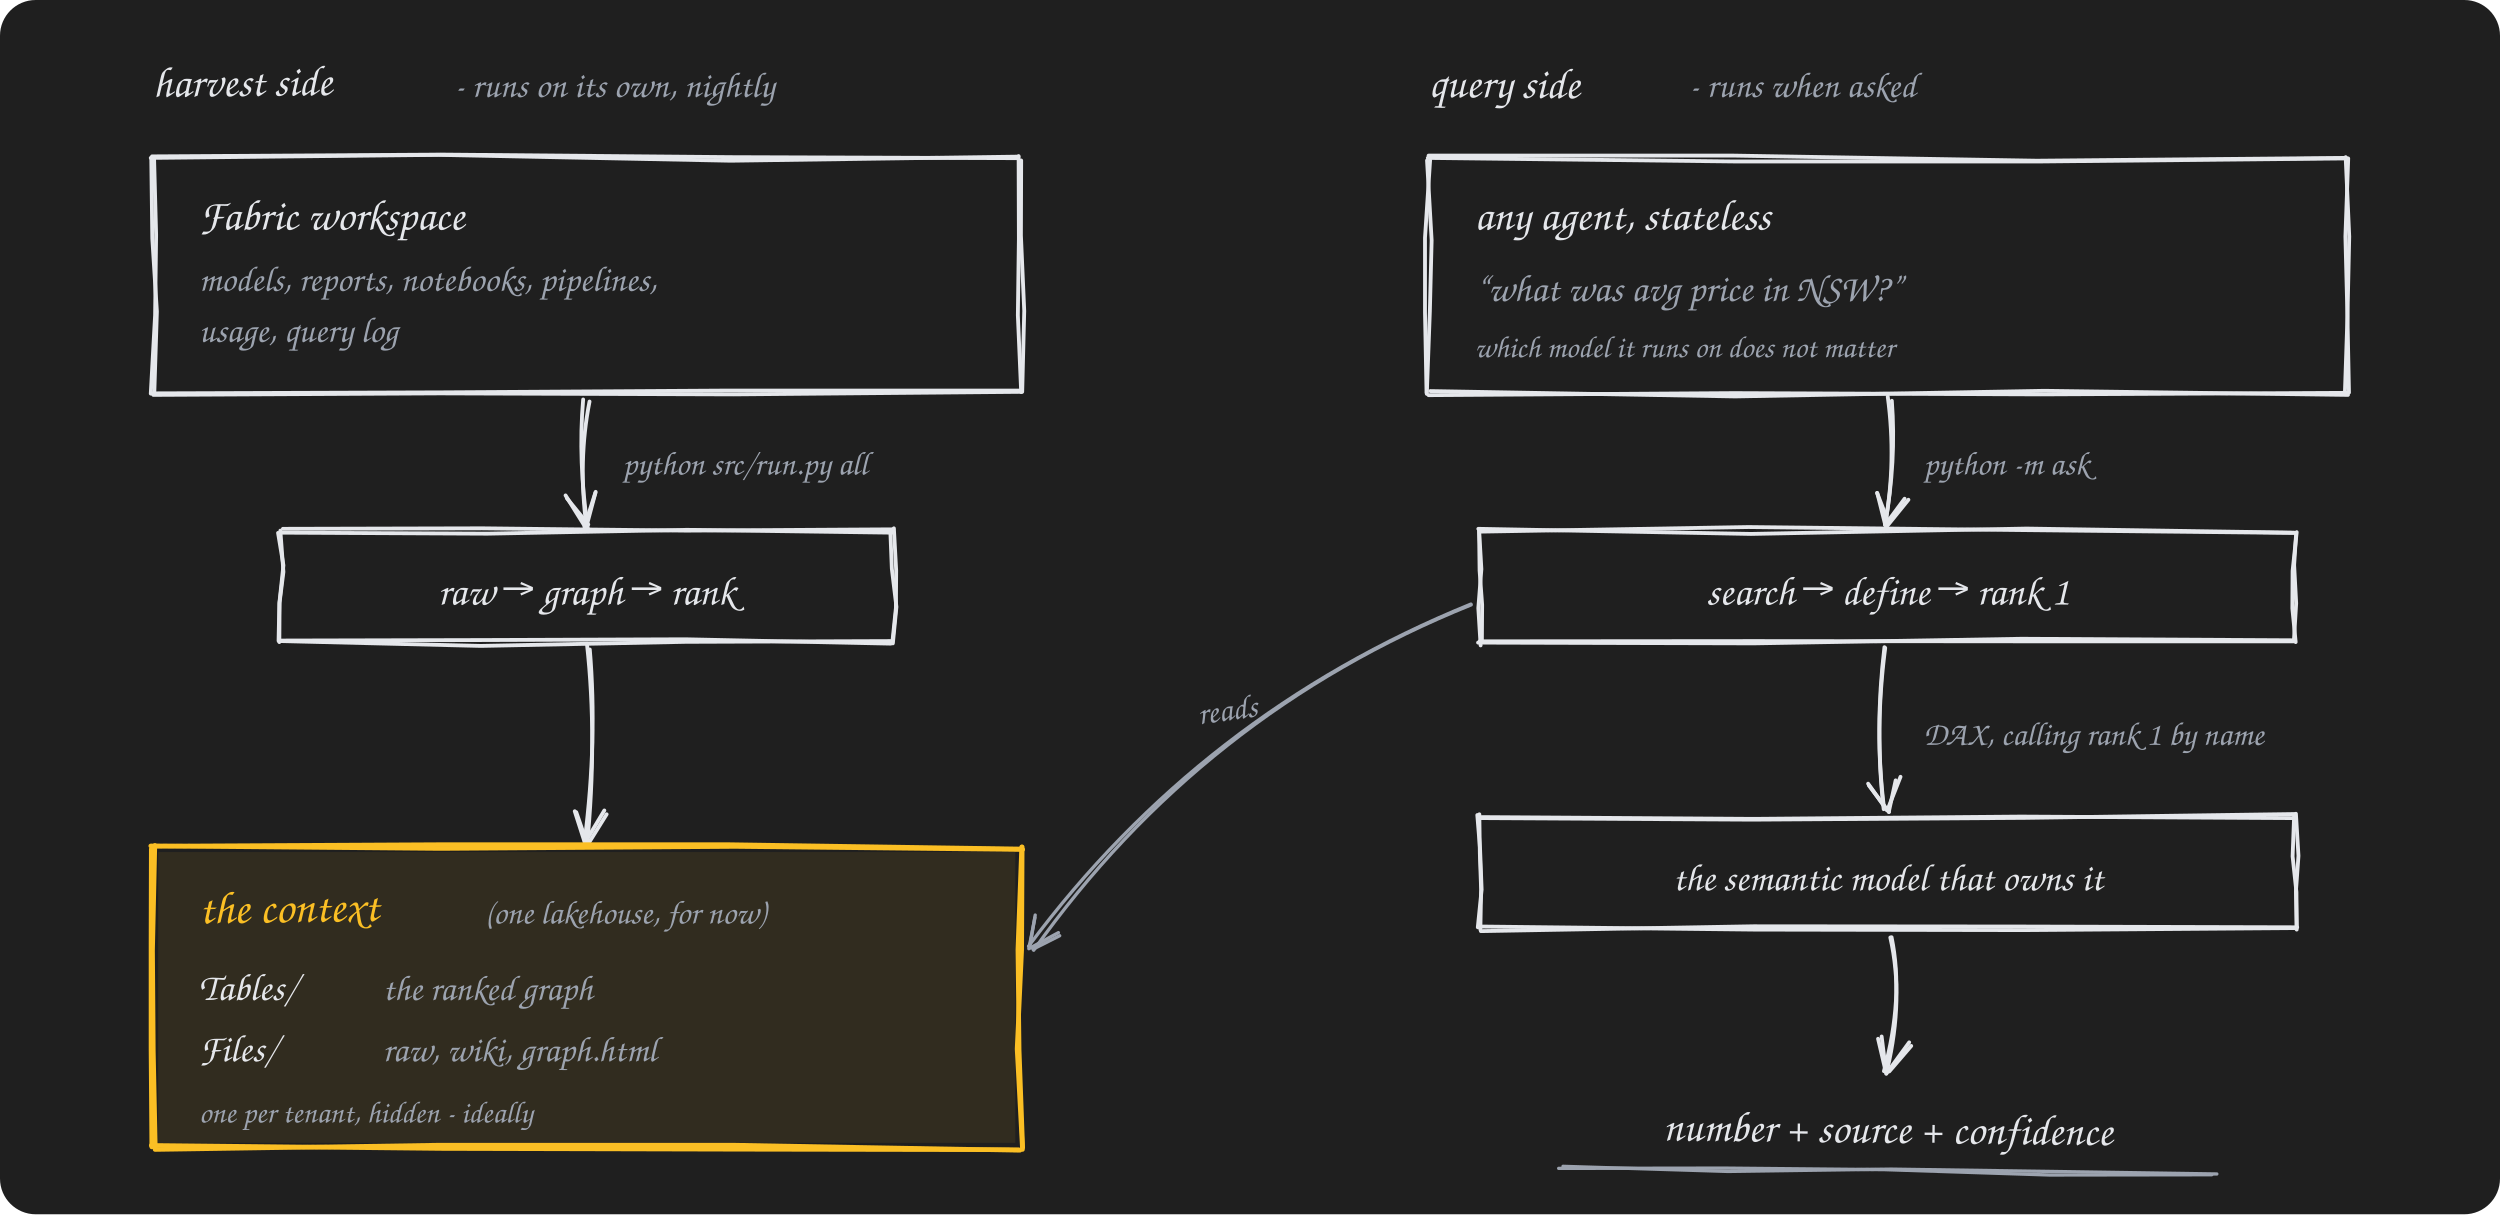
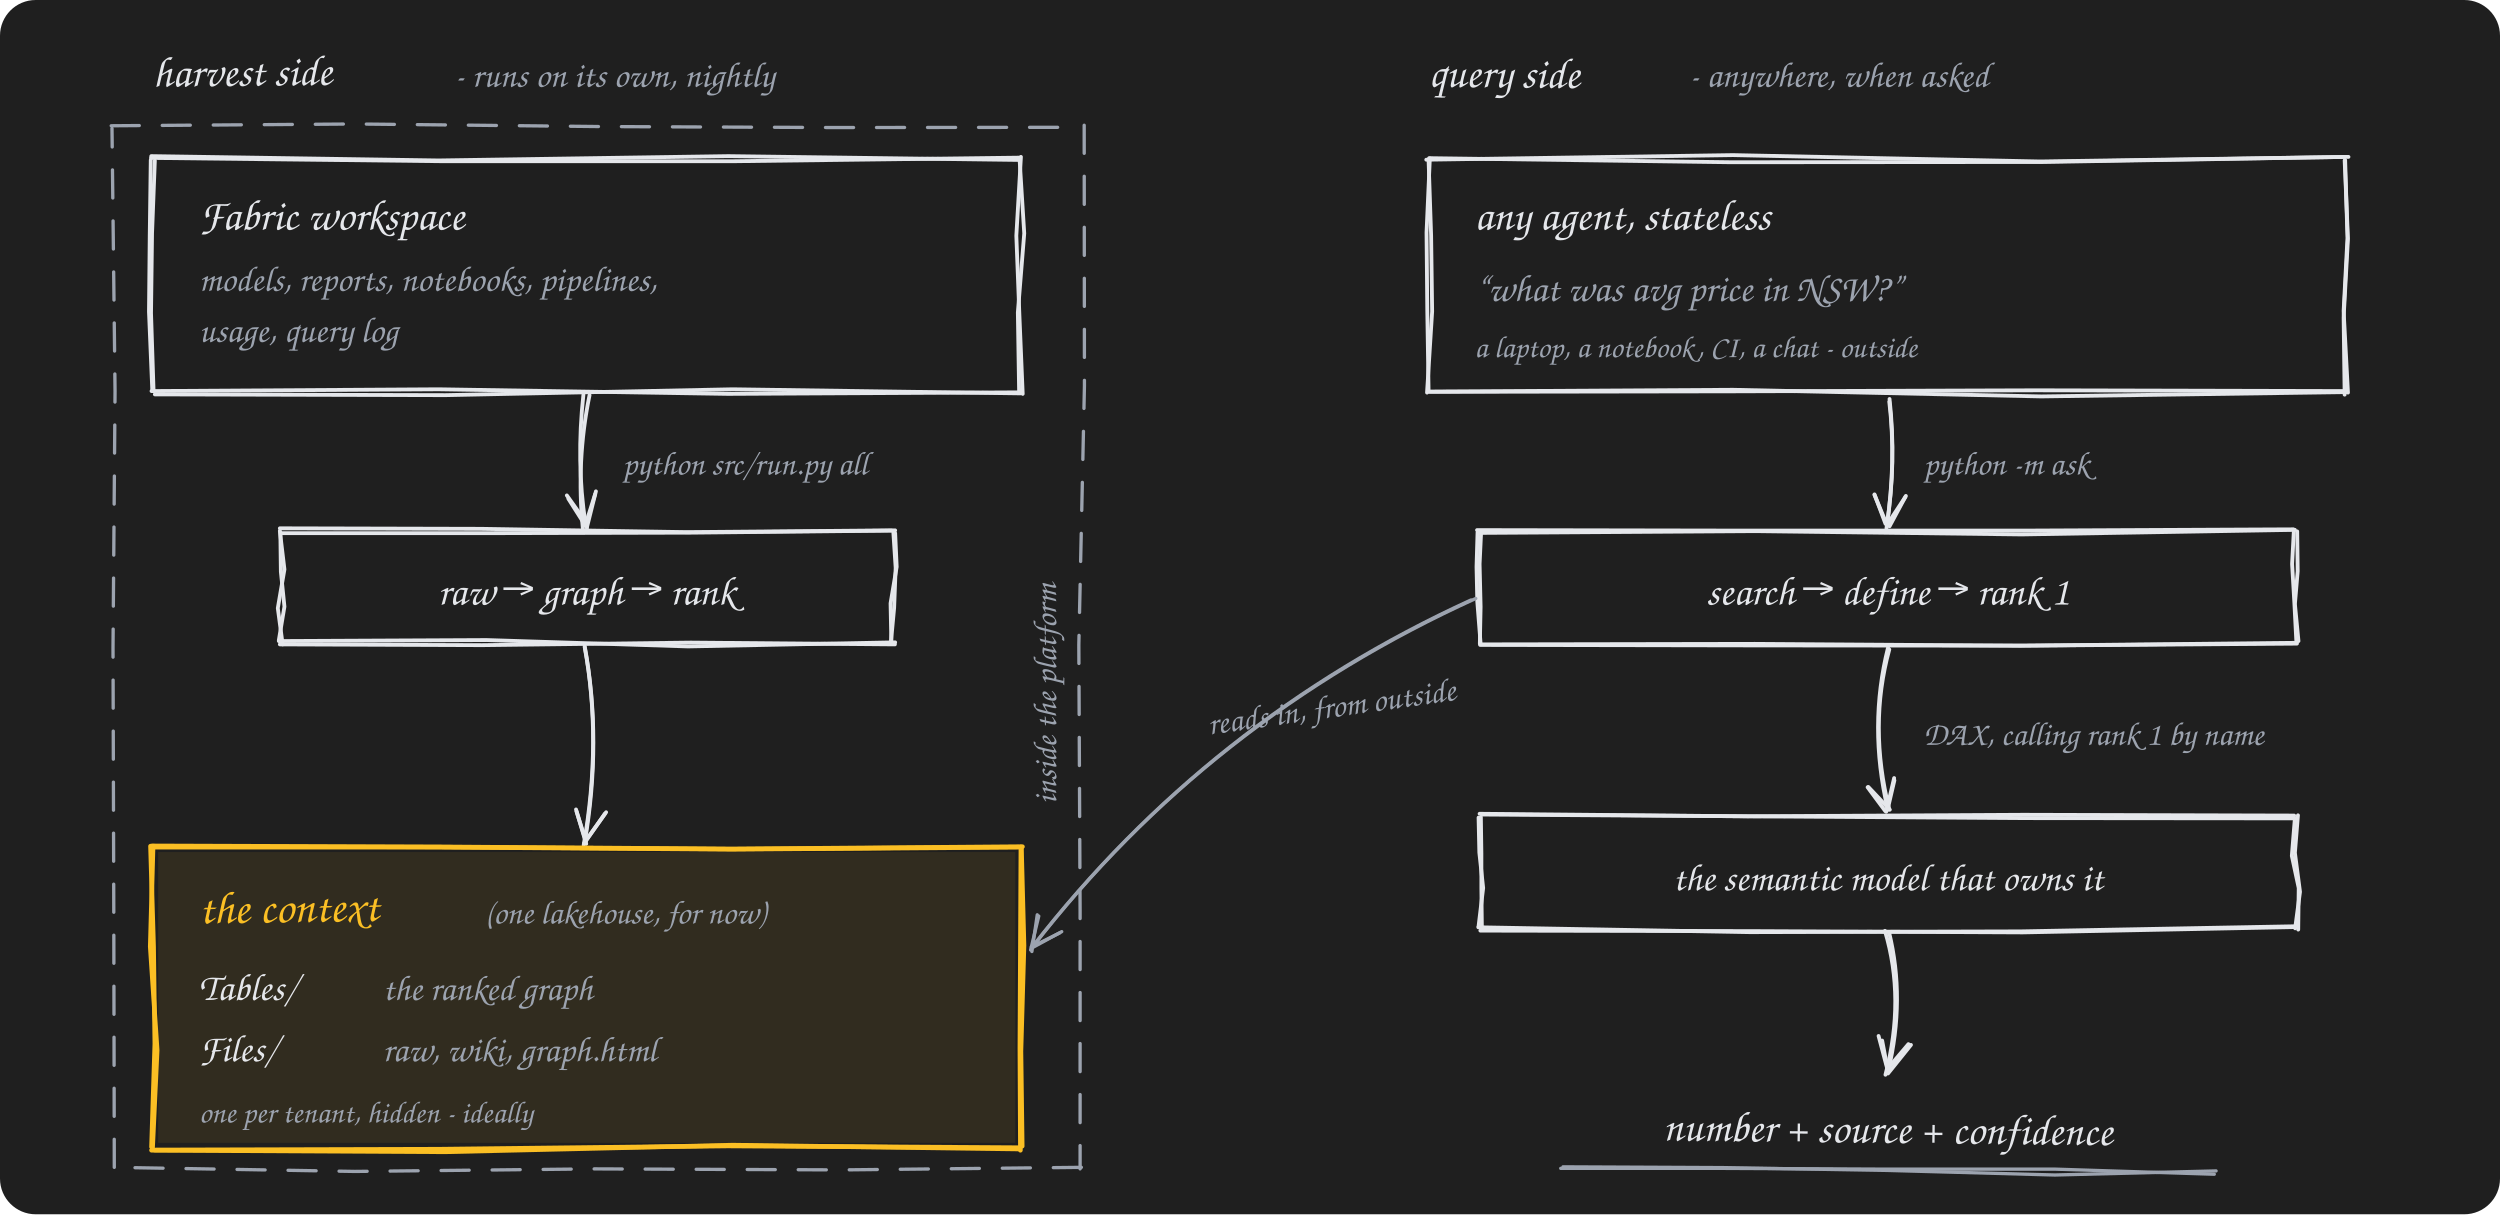
<svg xmlns="http://www.w3.org/2000/svg" viewBox="0 0 980 476" width="980" height="476">
  <style>
text{font-family:'Segoe Print','Bradley Hand','Comic Sans MS','Chalkboard SE',cursive}
.ink{fill:#e5e7eb}.soft{fill:#9ca3af}.acc{fill:#fbbf24}
.s{fill:none;stroke:#e5e7eb;stroke-width:1.5;stroke-linecap:round;stroke-linejoin:round}
.sa{fill:none;stroke:#fbbf24;stroke-width:1.8;stroke-linecap:round;stroke-linejoin:round}
.ss{fill:none;stroke:#9ca3af;stroke-width:1.3;stroke-linecap:round;stroke-linejoin:round}
+ .sb{fill:none;stroke:#9ca3af;stroke-width:1.3;stroke-linecap:round;stroke-dasharray:11 9}
</style>
  <rect x="0" y="0" width="980" height="476" rx="14" fill="#1f1f1f" />
-   <text x="60.0" y="38.0" font-size="17" text-anchor="start" class="ink" transform="rotate(-0.6 60.0 38.0)">harvest side</text>
-   <text x="178.0" y="38.0" font-size="14" text-anchor="start" class="soft">- runs on its own, nightly</text>
-   <text x="560.0" y="38.0" font-size="17" text-anchor="start" class="ink" transform="rotate(0.5 560.0 38.0)">query side</text>
-   <text x="662.0" y="38.0" font-size="14" text-anchor="start" class="soft">- runs when asked</text>
-   <path class="s" d="M59.6 61.3 L173.8 60.6 L286.8 61.6 L399.1 62.0" />
-   <path class="s" d="M59.1 61.9 L172.0 60.7 L286.4 63.0 L399.2 61.4" />
-   <path class="s" d="M400.3 62.9 L400.2 92.3 L401.5 121.9 L400.7 153.6" />
-   <path class="s" d="M399.3 61.2 L399.4 93.7 L399.0 123.6 L400.3 153.7" />
-   <path class="s" d="M400.1 153.1 L285.3 153.1 L173.9 153.8 L59.6 154.2" />
-   <path class="s" d="M399.9 153.6 L287.6 154.6 L172.5 154.2 L60.1 154.8" />
-   <path class="s" d="M60.5 153.6 L61.5 122.1 L59.7 93.5 L59.3 62.0" />
-   <path class="s" d="M59.1 154.3 L60.8 123.6 L61.2 92.1 L60.4 62.2" />
+   <text x="60.0" y="34.0" font-size="17" text-anchor="start" class="ink" transform="rotate(-0.6 60.0 34.0)">harvest side</text>
+   <text x="178.0" y="34.0" font-size="14" text-anchor="start" class="soft">- runs on its own, nightly</text>
+   <text x="560.0" y="34.0" font-size="17" text-anchor="start" class="ink" transform="rotate(0.5 560.0 34.0)">query side</text>
+   <text x="662.0" y="34.0" font-size="14" text-anchor="start" class="soft">- anywhere, when asked</text>
+   <path class="sb" d="M43.6 49.3 L139.5 48.6 L234.1 49.6 L327.6 50.0 L423.1 49.9" />
+   <path class="sb" d="M425.0 49.1 L425.1 151.3 L422.9 252.8 L423.4 357.0 L423.4 458.2" />
+   <path class="sb" d="M423.9 457.6 L329.9 458.6 L233.2 458.2 L139.1 459.2 L44.5 457.6" />
+   <path class="sb" d="M44.8 457.6 L44.6 356.3 L44.3 253.9 L45.1 153.4 L43.9 50.3" />
+   <text x="414.0" y="272.0" font-size="13" text-anchor="middle" class="soft" font-style="italic" transform="rotate(-90.0 414.0 272.0)">inside the platform</text>
+   <path class="s" d="M59.3 61.2 L171.9 62.9 L285.5 61.2 L399.8 62.7" />
+   <path class="s" d="M59.2 61.9 L173.5 63.2 L287.7 63.2 L399.6 61.8" />
+   <path class="s" d="M399.7 62.8 L401.5 91.5 L399.0 122.5 L399.5 154.0" />
+   <path class="s" d="M400.2 61.5 L398.4 92.4 L399.6 123.5 L400.9 154.4" />
+   <path class="s" d="M400.0 154.2 L287.2 152.6 L174.6 154.9 L60.7 154.6" />
+   <path class="s" d="M399.8 153.8 L285.4 154.4 L171.9 152.6 L59.4 153.3" />
+   <path class="s" d="M59.7 153.1 L58.4 122.2 L58.7 92.2 L59.1 62.7" />
+   <path class="s" d="M60.2 153.3 L59.2 122.8 L59.6 91.5 L60.7 63.0" />
  <text x="78.0" y="90.0" font-size="17" text-anchor="start" class="ink">Fabric workspace</text>
  <text x="78.0" y="114.0" font-size="14" text-anchor="start" class="soft">models, reports, notebooks, pipelines,</text>
  <text x="78.0" y="134.0" font-size="14" text-anchor="start" class="soft">usage, query log</text>
-   <path class="s" d="M231.1 157.4 Q226.5 180.7 229.9 206.5" />
-   <path class="s" d="M228.6 156.6 Q226.5 180.7 230.5 207.6" />
-   <path class="s" d="M230.6 205.6 L222.2 195.3" />
-   <path class="s" d="M229.0 205.9 L221.7 194.2" />
-   <path class="s" d="M229.1 206.5 L233.5 192.8" />
-   <path class="s" d="M229.8 206.7 L233.4 193.2" />
+   <path class="s" d="M228.7 154.7 Q225.8 180.9 229.5 205.2" />
+   <path class="s" d="M231.1 154.9 Q225.8 180.9 228.5 207.4" />
+   <path class="s" d="M230.1 205.3 L222.2 194.2" />
+   <path class="s" d="M230.1 207.0 L222.8 195.5" />
+   <path class="s" d="M229.5 205.7 L233.3 193.7" />
+   <path class="s" d="M230.1 206.6 L233.6 192.6" />
  <text x="244.0" y="186.0" font-size="13" text-anchor="start" class="soft">python src/run.py all</text>
-   <path class="s" d="M110.1 208.8 L191.0 209.2 L269.3 207.7 L349.7 208.8" />
-   <path class="s" d="M110.9 207.3 L189.0 207.1 L269.1 208.0 L350.2 207.5" />
-   <path class="s" d="M349.0 207.8 L349.6 222.9 L351.4 237.9 L350.0 252.2" />
-   <path class="s" d="M350.4 207.1 L351.3 223.6 L351.2 238.3 L349.8 251.8" />
-   <path class="s" d="M349.2 252.3 L268.6 250.6 L189.1 250.9 L109.7 251.1" />
-   <path class="s" d="M349.0 251.3 L268.7 251.6 L188.5 253.2 L110.2 251.3" />
-   <path class="s" d="M109.5 251.7 L109.6 236.1 L111.1 224.2 L109.9 208.0" />
-   <path class="s" d="M109.2 251.2 L109.5 236.6 L111.1 221.6 L109.0 208.9" />
+   <path class="s" d="M110.6 209.0 L191.1 209.0 L271.0 208.8 L349.5 208.0" />
+   <path class="s" d="M109.7 207.1 L188.5 207.3 L269.2 208.6 L350.9 207.9" />
+   <path class="s" d="M350.9 209.0 L351.5 222.2 L349.1 236.5 L349.4 251.4" />
+   <path class="s" d="M350.2 208.8 L351.1 222.6 L350.5 238.3 L349.2 252.3" />
+   <path class="s" d="M350.8 252.6 L270.8 251.9 L189.0 252.9 L109.7 252.6" />
+   <path class="s" d="M350.9 251.8 L269.7 253.4 L190.7 250.9 L109.3 251.3" />
+   <path class="s" d="M110.8 252.6 L108.9 238.4 L111.5 223.2 L109.7 208.1" />
+   <path class="s" d="M109.3 251.0 L111.5 237.8 L110.1 224.1 L109.9 208.7" />
  <text x="230.0" y="237.0" font-size="16" text-anchor="middle" class="ink">raw  →  graph  →  rank</text>
-   <path class="s" d="M230.1 252.5 Q234.2 289.9 230.1 331.5" />
-   <path class="s" d="M231.2 254.6 Q234.2 289.9 229.2 329.6" />
-   <path class="s" d="M229.3 330.5 L225.3 318.0" />
-   <path class="s" d="M229.7 329.4 L225.9 318.4" />
-   <path class="s" d="M230.7 330.6 L237.8 319.2" />
-   <path class="s" d="M229.5 330.0 L236.9 317.7" />
+   <path class="s" d="M229.2 253.3 Q236.0 290.3 229.2 330.3" />
+   <path class="s" d="M229.2 253.7 Q236.0 290.3 228.8 331.3" />
+   <path class="s" d="M229.7 329.9 L226.0 318.1" />
+   <path class="s" d="M229.8 330.8 L225.8 317.3" />
+   <path class="s" d="M230.0 329.0 L237.6 318.4" />
+   <path class="s" d="M229.0 330.6 L237.1 319.0" />
  <path d="M62 334 h336 v114 h-336 z" fill="rgba(251,191,36,0.08)" stroke="none" />
-   <path class="sa" d="M59.1 331.6 L172.6 332.6 L288.1 331.8 L400.9 333.0" />
-   <path class="sa" d="M60.9 331.7 L172.4 331.1 L285.7 331.1 L400.2 332.8" />
-   <path class="sa" d="M400.7 332.0 L400.5 372.3 L398.7 411.2 L400.8 450.6" />
-   <path class="sa" d="M400.5 332.0 L399.0 372.3 L399.5 411.6 L400.9 449.8" />
-   <path class="sa" d="M399.8 450.9 L287.4 448.9 L172.1 448.9 L60.8 450.6" />
-   <path class="sa" d="M399.3 450.7 L288.2 450.5 L172.9 450.2 L59.3 449.0" />
-   <path class="sa" d="M60.9 450.3 L60.1 412.1 L59.8 372.5 L60.7 331.4" />
-   <path class="sa" d="M59.5 449.6 L59.2 410.9 L59.2 371.1 L59.3 332.8" />
+   <path class="sa" d="M60.5 332.1 L172.8 332.1 L286.8 332.9 L399.2 332.1" />
+   <path class="sa" d="M59.5 331.6 L174.2 332.0 L286.9 332.8 L400.8 331.9" />
+   <path class="sa" d="M400.2 332.0 L400.0 372.0 L399.8 410.8 L400.0 450.9" />
+   <path class="sa" d="M400.4 332.8 L401.4 370.6 L400.2 412.1 L400.7 449.3" />
+   <path class="sa" d="M399.2 449.9 L285.3 449.2 L172.0 450.5 L60.6 450.8" />
+   <path class="sa" d="M399.3 450.4 L287.2 448.9 L174.6 451.5 L59.4 450.9" />
+   <path class="sa" d="M59.8 450.0 L61.6 411.7 L58.9 371.1 L60.0 331.7" />
+   <path class="sa" d="M59.4 449.6 L60.7 409.1 L60.2 371.1 L59.0 331.7" />
  <text x="78.0" y="362.0" font-size="18" text-anchor="start" class="acc" transform="rotate(-0.8 78.0 362.0)">the context</text>
  <text x="190.0" y="362.0" font-size="13" text-anchor="start" class="soft" font-style="italic">(one lakehouse, for now)</text>
  <text x="78.0" y="392.0" font-size="15" text-anchor="start" class="ink">Tables/</text>
  <text x="150.0" y="392.0" font-size="14" text-anchor="start" class="soft">the ranked graph</text>
  <text x="78.0" y="416.0" font-size="15" text-anchor="start" class="ink">Files/</text>
  <text x="150.0" y="416.0" font-size="14" text-anchor="start" class="soft">raw, wiki, graph.html</text>
  <text x="78.0" y="440.0" font-size="12" text-anchor="start" class="soft" font-style="italic">one per tenant, hidden - ideally</text>
-   <path class="s" d="M559.7 61.9 L680.3 63.3 L799.7 63.3 L920.0 62.1" />
-   <path class="s" d="M560.0 61.0 L679.8 61.0 L798.4 63.0 L919.3 61.9" />
-   <path class="s" d="M920.5 62.1 L919.4 92.7 L920.2 124.2 L919.2 154.1" />
-   <path class="s" d="M919.5 61.6 L920.9 92.7 L920.2 124.2 L920.8 153.9" />
-   <path class="s" d="M920.2 154.0 L800.0 154.6 L679.8 154.1 L560.0 154.9" />
-   <path class="s" d="M920.4 154.8 L801.4 153.2 L680.2 155.4 L560.7 153.3" />
-   <path class="s" d="M559.2 153.9 L558.6 122.5 L558.6 93.2 L560.6 62.8" />
-   <path class="s" d="M559.3 154.4 L560.5 122.2 L561.2 94.2 L559.4 62.9" />
+   <path class="s" d="M560.2 62.0 L678.6 63.6 L800.9 63.5 L919.2 61.5" />
+   <path class="s" d="M559.1 62.6 L679.3 60.8 L799.8 63.3 L920.6 61.5" />
+   <path class="s" d="M919.3 62.8 L920.2 93.3 L918.7 121.9 L920.4 153.9" />
+   <path class="s" d="M919.1 62.9 L920.4 93.6 L918.7 124.5 L919.1 154.7" />
+   <path class="s" d="M919.9 153.7 L800.2 155.4 L679.3 152.8 L560.1 153.5" />
+   <path class="s" d="M919.2 153.3 L798.6 153.0 L679.4 153.4 L560.5 153.6" />
+   <path class="s" d="M560.0 153.4 L559.5 121.8 L559.2 91.1 L560.5 62.1" />
+   <path class="s" d="M559.4 153.9 L561.4 122.1 L561.0 92.4 L560.0 62.7" />
  <text x="578.0" y="90.0" font-size="17" text-anchor="start" class="ink">any agent, stateless</text>
  <text x="578.0" y="118.0" font-size="15" text-anchor="start" class="soft" font-style="italic">“what was avg price in NSW?”</text>
-   <text x="578.0" y="140.0" font-size="12" text-anchor="start" class="soft">which model it runs on does not matter</text>
-   <path class="s" d="M741.6 157.1 Q743.4 180.9 738.9 205.8" />
-   <path class="s" d="M740.0 155.5 Q743.4 180.9 739.0 205.4" />
-   <path class="s" d="M740.4 205.0 L735.8 193.2" />
-   <path class="s" d="M739.0 205.7 L735.9 193.3" />
-   <path class="s" d="M739.1 207.0 L748.1 195.9" />
-   <path class="s" d="M739.2 205.5 L746.6 195.5" />
+   <text x="578.0" y="140.0" font-size="12" text-anchor="start" class="soft">a laptop, a notebook, CI, a chat - outside</text>
+   <path class="s" d="M740.6 157.5 Q743.4 181.0 739.5 207.1" />
+   <path class="s" d="M740.7 156.4 Q743.4 181.0 739.7 205.5" />
+   <path class="s" d="M739.1 205.3 L734.8 193.8" />
+   <path class="s" d="M739.5 205.3 L734.8 194.0" />
+   <path class="s" d="M740.7 206.3 L747.1 194.4" />
+   <path class="s" d="M739.6 205.9 L746.9 194.8" />
  <text x="754.0" y="186.0" font-size="13" text-anchor="start" class="soft">python -m ask</text>
-   <path class="s" d="M579.5 207.3 L686.4 209.3 L794.4 207.2 L899.3 208.8" />
-   <path class="s" d="M580.1 208.4 L685.4 206.6 L793.9 207.8 L899.1 208.9" />
-   <path class="s" d="M900.3 208.6 L898.7 223.8 L898.6 238.5 L899.9 251.7" />
-   <path class="s" d="M900.1 208.9 L899.3 221.5 L900.1 236.5 L899.2 251.3" />
-   <path class="s" d="M899.1 251.4 L792.7 251.4 L687.5 251.3 L580.0 251.4" />
-   <path class="s" d="M899.7 251.0 L792.5 250.4 L687.4 252.2 L579.4 251.9" />
-   <path class="s" d="M580.9 251.2 L581.0 237.1 L580.0 223.7 L579.8 208.0" />
-   <path class="s" d="M580.4 253.0 L579.5 238.4 L580.7 223.1 L579.8 207.7" />
+   <path class="s" d="M579.5 208.9 L688.2 208.2 L792.5 209.5 L899.6 207.7" />
+   <path class="s" d="M579.0 207.8 L686.6 208.0 L792.4 208.0 L899.0 207.5" />
+   <path class="s" d="M899.2 207.8 L898.5 221.1 L899.4 236.5 L900.2 252.1" />
+   <path class="s" d="M900.5 208.3 L900.7 223.9 L899.6 236.8 L901.0 251.3" />
+   <path class="s" d="M900.4 252.3 L791.9 253.1 L687.9 252.4 L580.5 252.6" />
+   <path class="s" d="M899.3 252.0 L793.3 253.1 L687.6 253.0 L580.2 252.8" />
+   <path class="s" d="M580.4 252.4 L579.1 235.8 L578.8 222.2 L579.2 208.7" />
+   <path class="s" d="M580.1 252.3 L580.4 237.9 L580.0 221.1 L580.6 208.5" />
  <text x="740.0" y="237.0" font-size="16" text-anchor="middle" class="ink">search  →  define  →  rank 1</text>
-   <path class="ss" d="M576.6 236.8 Q471.1 279.7 403.2 370.9" />
-   <path class="ss" d="M576.7 237.1 Q471.1 279.7 405.2 372.5" />
-   <path class="ss" d="M403.6 371.5 L405.8 358.7" />
-   <path class="ss" d="M403.3 371.9 L405.7 359.7" />
-   <path class="ss" d="M404.9 372.1 L415.4 366.8" />
-   <path class="ss" d="M403.6 371.7 L414.9 365.6" />
-   <text x="470.0" y="284.0" font-size="13" text-anchor="start" class="soft" transform="rotate(-8.0 470.0 284.0)">reads</text>
-   <path class="s" d="M739.0 254.0 Q734.8 286.0 738.4 317.2" />
-   <path class="s" d="M738.7 253.7 Q734.8 286.0 738.5 316.5" />
-   <path class="s" d="M739.6 317.5 L732.3 307.2" />
-   <path class="s" d="M740.5 318.3 L732.6 307.9" />
-   <path class="s" d="M739.8 317.7 L745.0 304.5" />
-   <path class="s" d="M740.4 318.3 L743.1 305.9" />
+   <path class="ss" d="M578.5 234.6 Q473.8 282.2 404.8 371.2" />
+   <path class="ss" d="M576.6 235.2 Q473.8 282.2 404.7 371.1" />
+   <path class="ss" d="M404.5 373.0 L406.6 358.6" />
+   <path class="ss" d="M404.0 372.4 L407.2 359.1" />
+   <path class="ss" d="M404.3 371.2 L415.4 365.7" />
+   <path class="ss" d="M404.5 371.6 L416.2 365.2" />
+   <text x="474.0" y="288.0" font-size="13" text-anchor="start" class="soft" transform="rotate(-8.0 474.0 288.0)">reads in, from outside</text>
+   <path class="s" d="M740.6 254.6 Q732.4 284.6 740.6 317.3" />
+   <path class="s" d="M740.1 253.9 Q732.4 284.6 739.9 316.8" />
+   <path class="s" d="M740.8 317.4 L732.4 308.5" />
+   <path class="s" d="M739.0 317.9 L732.1 308.6" />
+   <path class="s" d="M739.9 317.5 L742.6 305.9" />
+   <path class="s" d="M739.4 318.2 L742.5 305.0" />
  <text x="754.0" y="292.0" font-size="13" text-anchor="start" class="soft">DAX, calling rank 1 by name</text>
-   <path class="s" d="M580.8 320.3 L687.4 321.0 L792.2 320.1 L900.0 320.7" />
-   <path class="s" d="M580.6 320.7 L686.9 321.3 L793.9 320.6 L899.5 319.1" />
-   <path class="s" d="M899.3 319.7 L898.7 335.7 L900.2 349.7 L900.3 364.4" />
-   <path class="s" d="M900.0 319.0 L901.0 335.5 L900.0 349.4 L900.3 363.1" />
-   <path class="s" d="M900.5 363.5 L792.0 363.2 L687.4 363.1 L580.5 365.0" />
-   <path class="s" d="M900.0 363.8 L793.3 364.6 L687.5 364.4 L580.3 363.2" />
-   <path class="s" d="M579.3 363.5 L580.8 348.7 L580.2 333.1 L579.1 319.5" />
-   <path class="s" d="M580.3 364.4 L580.6 348.7 L580.1 334.6 L579.9 319.2" />
+   <path class="s" d="M580.9 319.3 L687.7 320.0 L794.6 320.7 L899.5 320.8" />
+   <path class="s" d="M580.0 319.0 L685.1 320.0 L793.2 319.4 L899.3 319.7" />
+   <path class="s" d="M899.6 320.7 L898.4 335.5 L901.1 348.1 L900.9 364.4" />
+   <path class="s" d="M900.8 319.6 L899.6 334.3 L901.6 349.6 L899.7 363.9" />
+   <path class="s" d="M899.6 363.1 L792.1 365.1 L686.0 365.4 L579.5 363.5" />
+   <path class="s" d="M900.0 363.4 L792.9 365.5 L687.9 365.0 L580.3 364.8" />
+   <path class="s" d="M580.9 364.1 L580.7 347.9 L580.7 334.5 L580.5 320.3" />
+   <path class="s" d="M579.6 363.1 L581.4 348.1 L579.9 334.2 L579.6 320.5" />
  <text x="740.0" y="349.0" font-size="15" text-anchor="middle" class="ink">the semantic model that owns it</text>
-   <path class="s" d="M741.5 367.4 Q746.4 391.2 738.5 419.9" />
-   <path class="s" d="M741.0 367.5 Q746.4 391.2 739.8 419.3" />
-   <path class="s" d="M739.4 420.9 L736.2 407.2" />
-   <path class="s" d="M739.3 420.0 L737.6 406.3" />
-   <path class="s" d="M740.6 420.0 L749.2 410.0" />
-   <path class="s" d="M739.5 420.8 L748.4 408.6" />
+   <path class="s" d="M740.5 365.4 Q746.9 391.6 740.2 419.7" />
+   <path class="s" d="M738.9 364.9 Q746.9 391.6 739.1 421.3" />
+   <path class="s" d="M740.0 419.4 L737.8 407.9" />
+   <path class="s" d="M739.9 419.3 L736.4 406.1" />
+   <path class="s" d="M739.7 419.2 L748.1 409.3" />
+   <path class="s" d="M740.1 420.8 L749.1 409.6" />
  <text x="740.0" y="448.0" font-size="17" text-anchor="middle" class="ink" transform="rotate(0.6 740.0 448.0)">number  +  source  +  confidence</text>
-   <path class="ss" d="M611.0 458.0 L675.8 457.9 L738.9 458.5 L803.4 460.6 L867.0 460.5" />
-   <path class="ss" d="M612.7 457.2 L677.4 459.2 L741.3 458.3 L803.6 459.2 L869.0 460.2" />
+   <path class="ss" d="M611.8 458.0 L675.6 458.0 L738.6 458.3 L805.5 458.3 L868.0 460.3" />
+   <path class="ss" d="M612.7 457.4 L675.3 457.7 L739.7 458.8 L805.5 460.6 L868.7 459.0" />
</svg>
